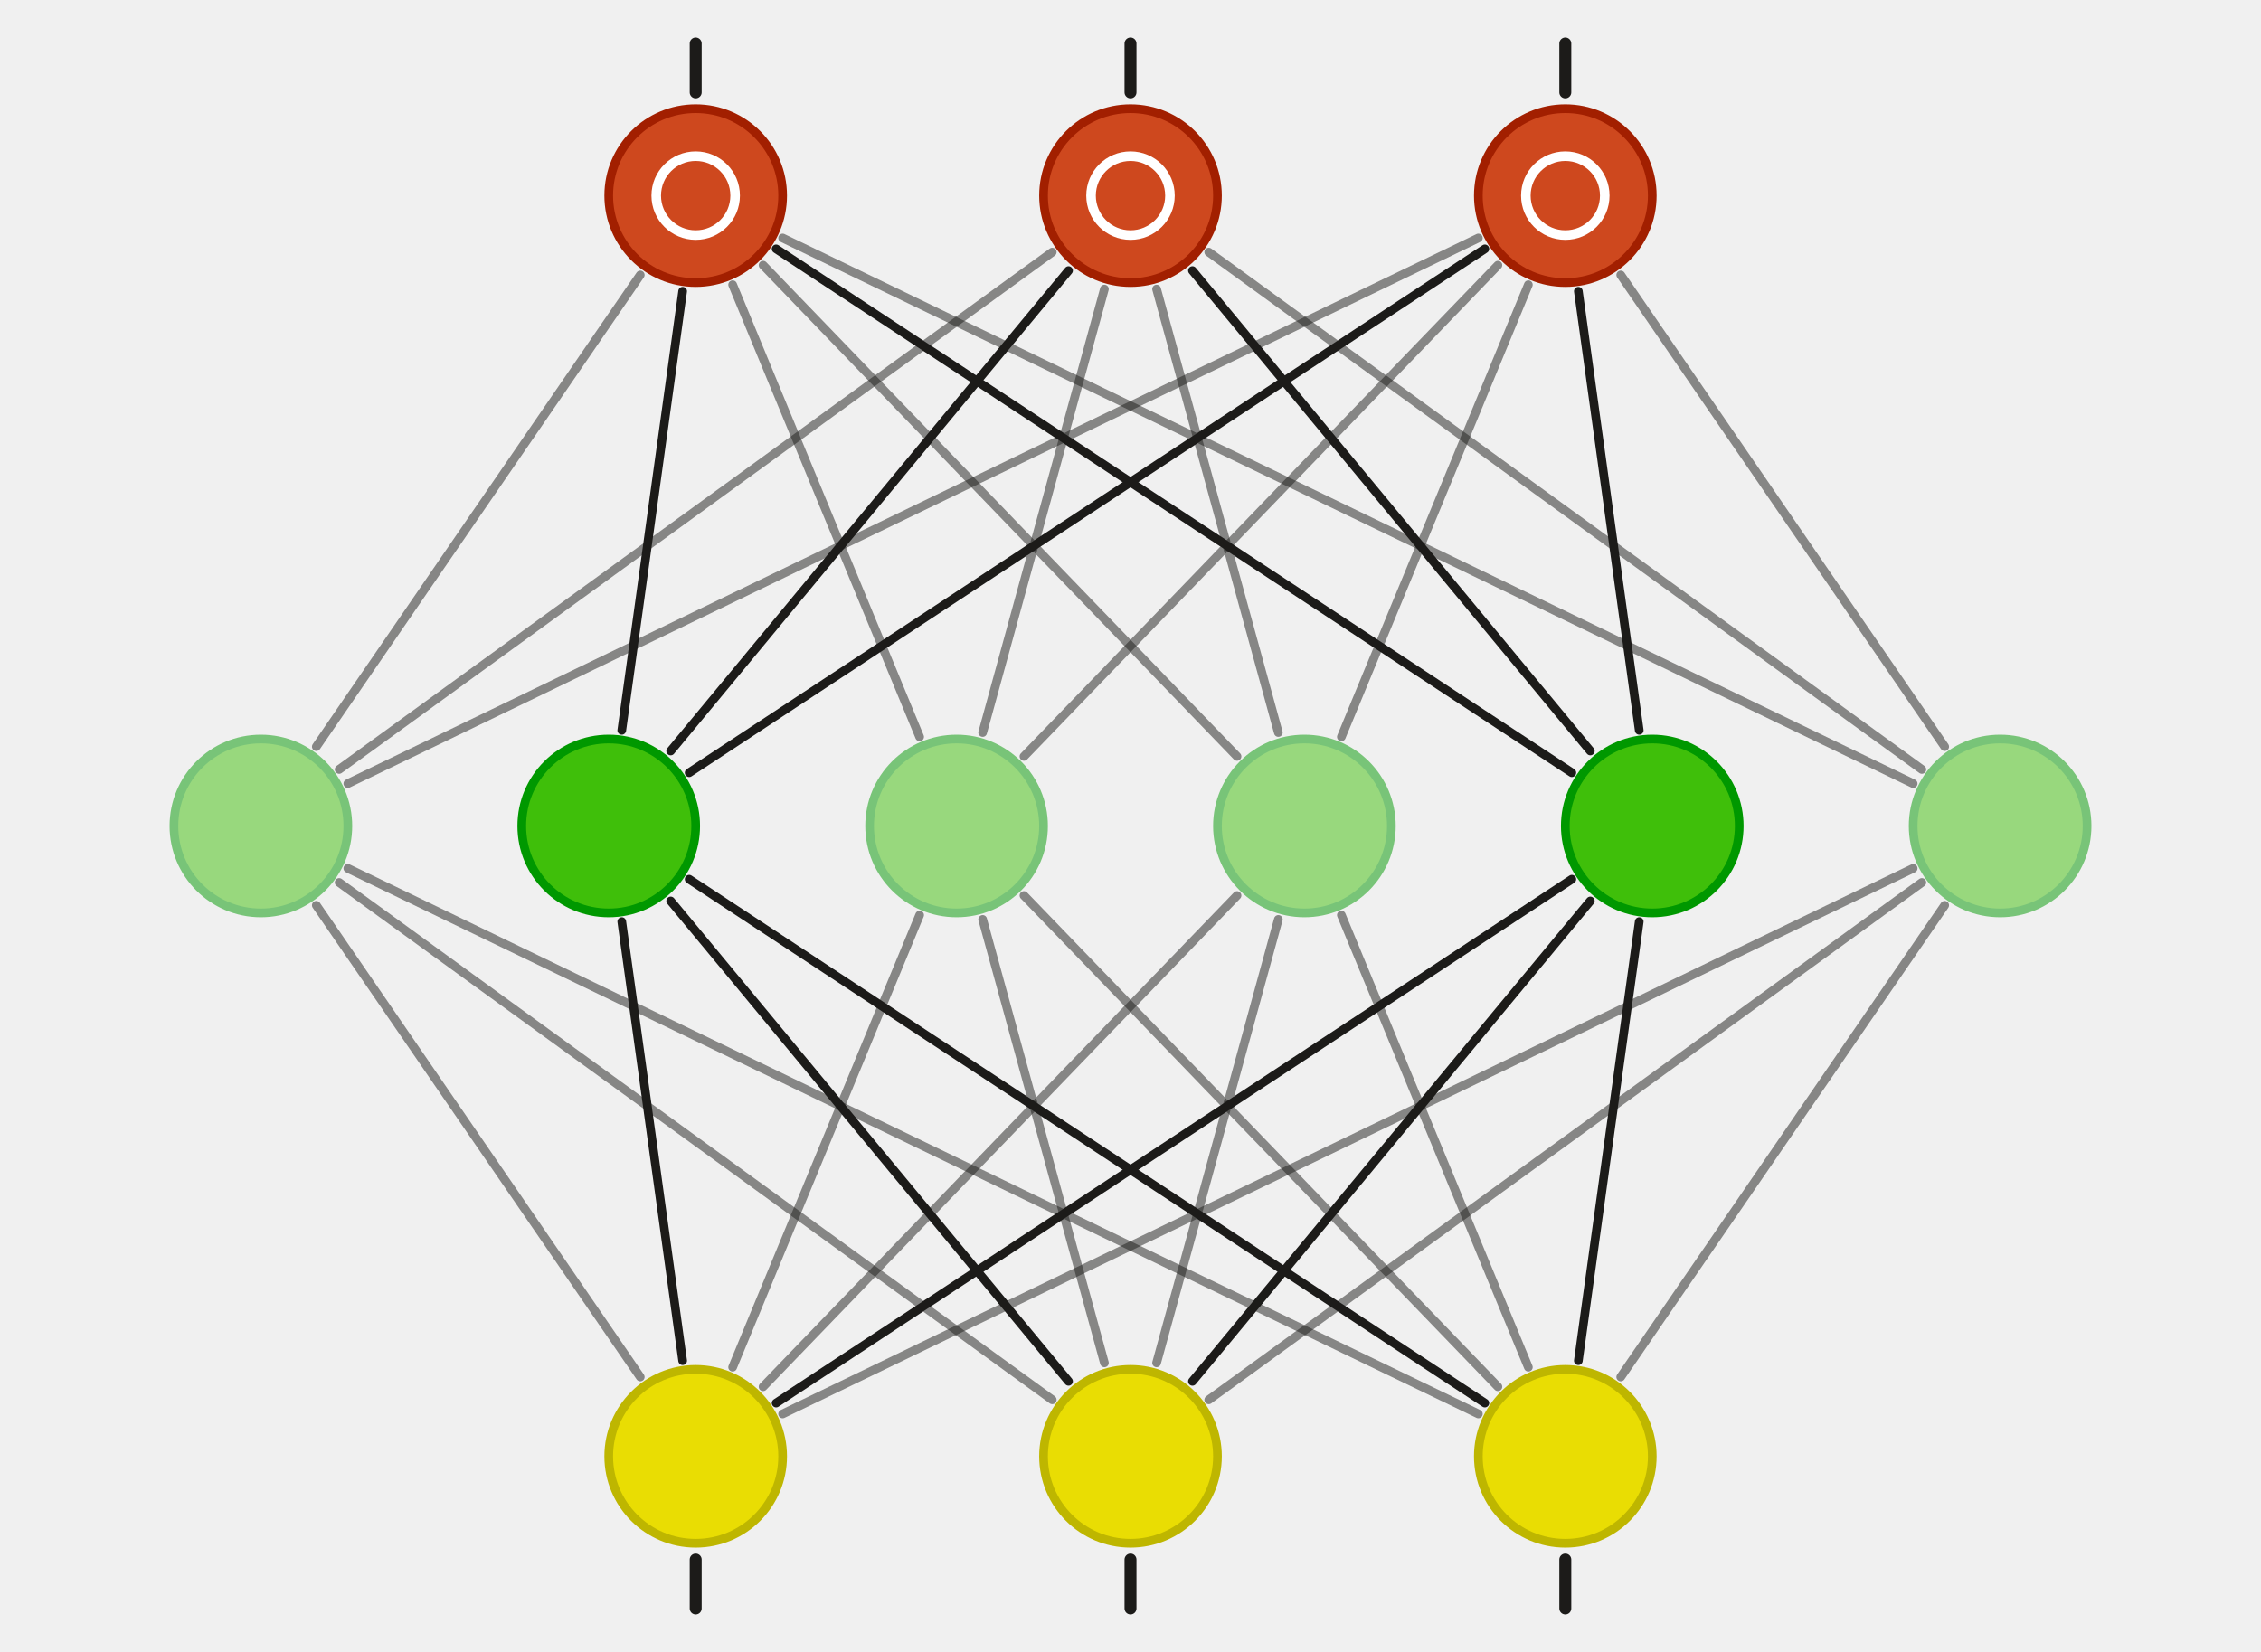
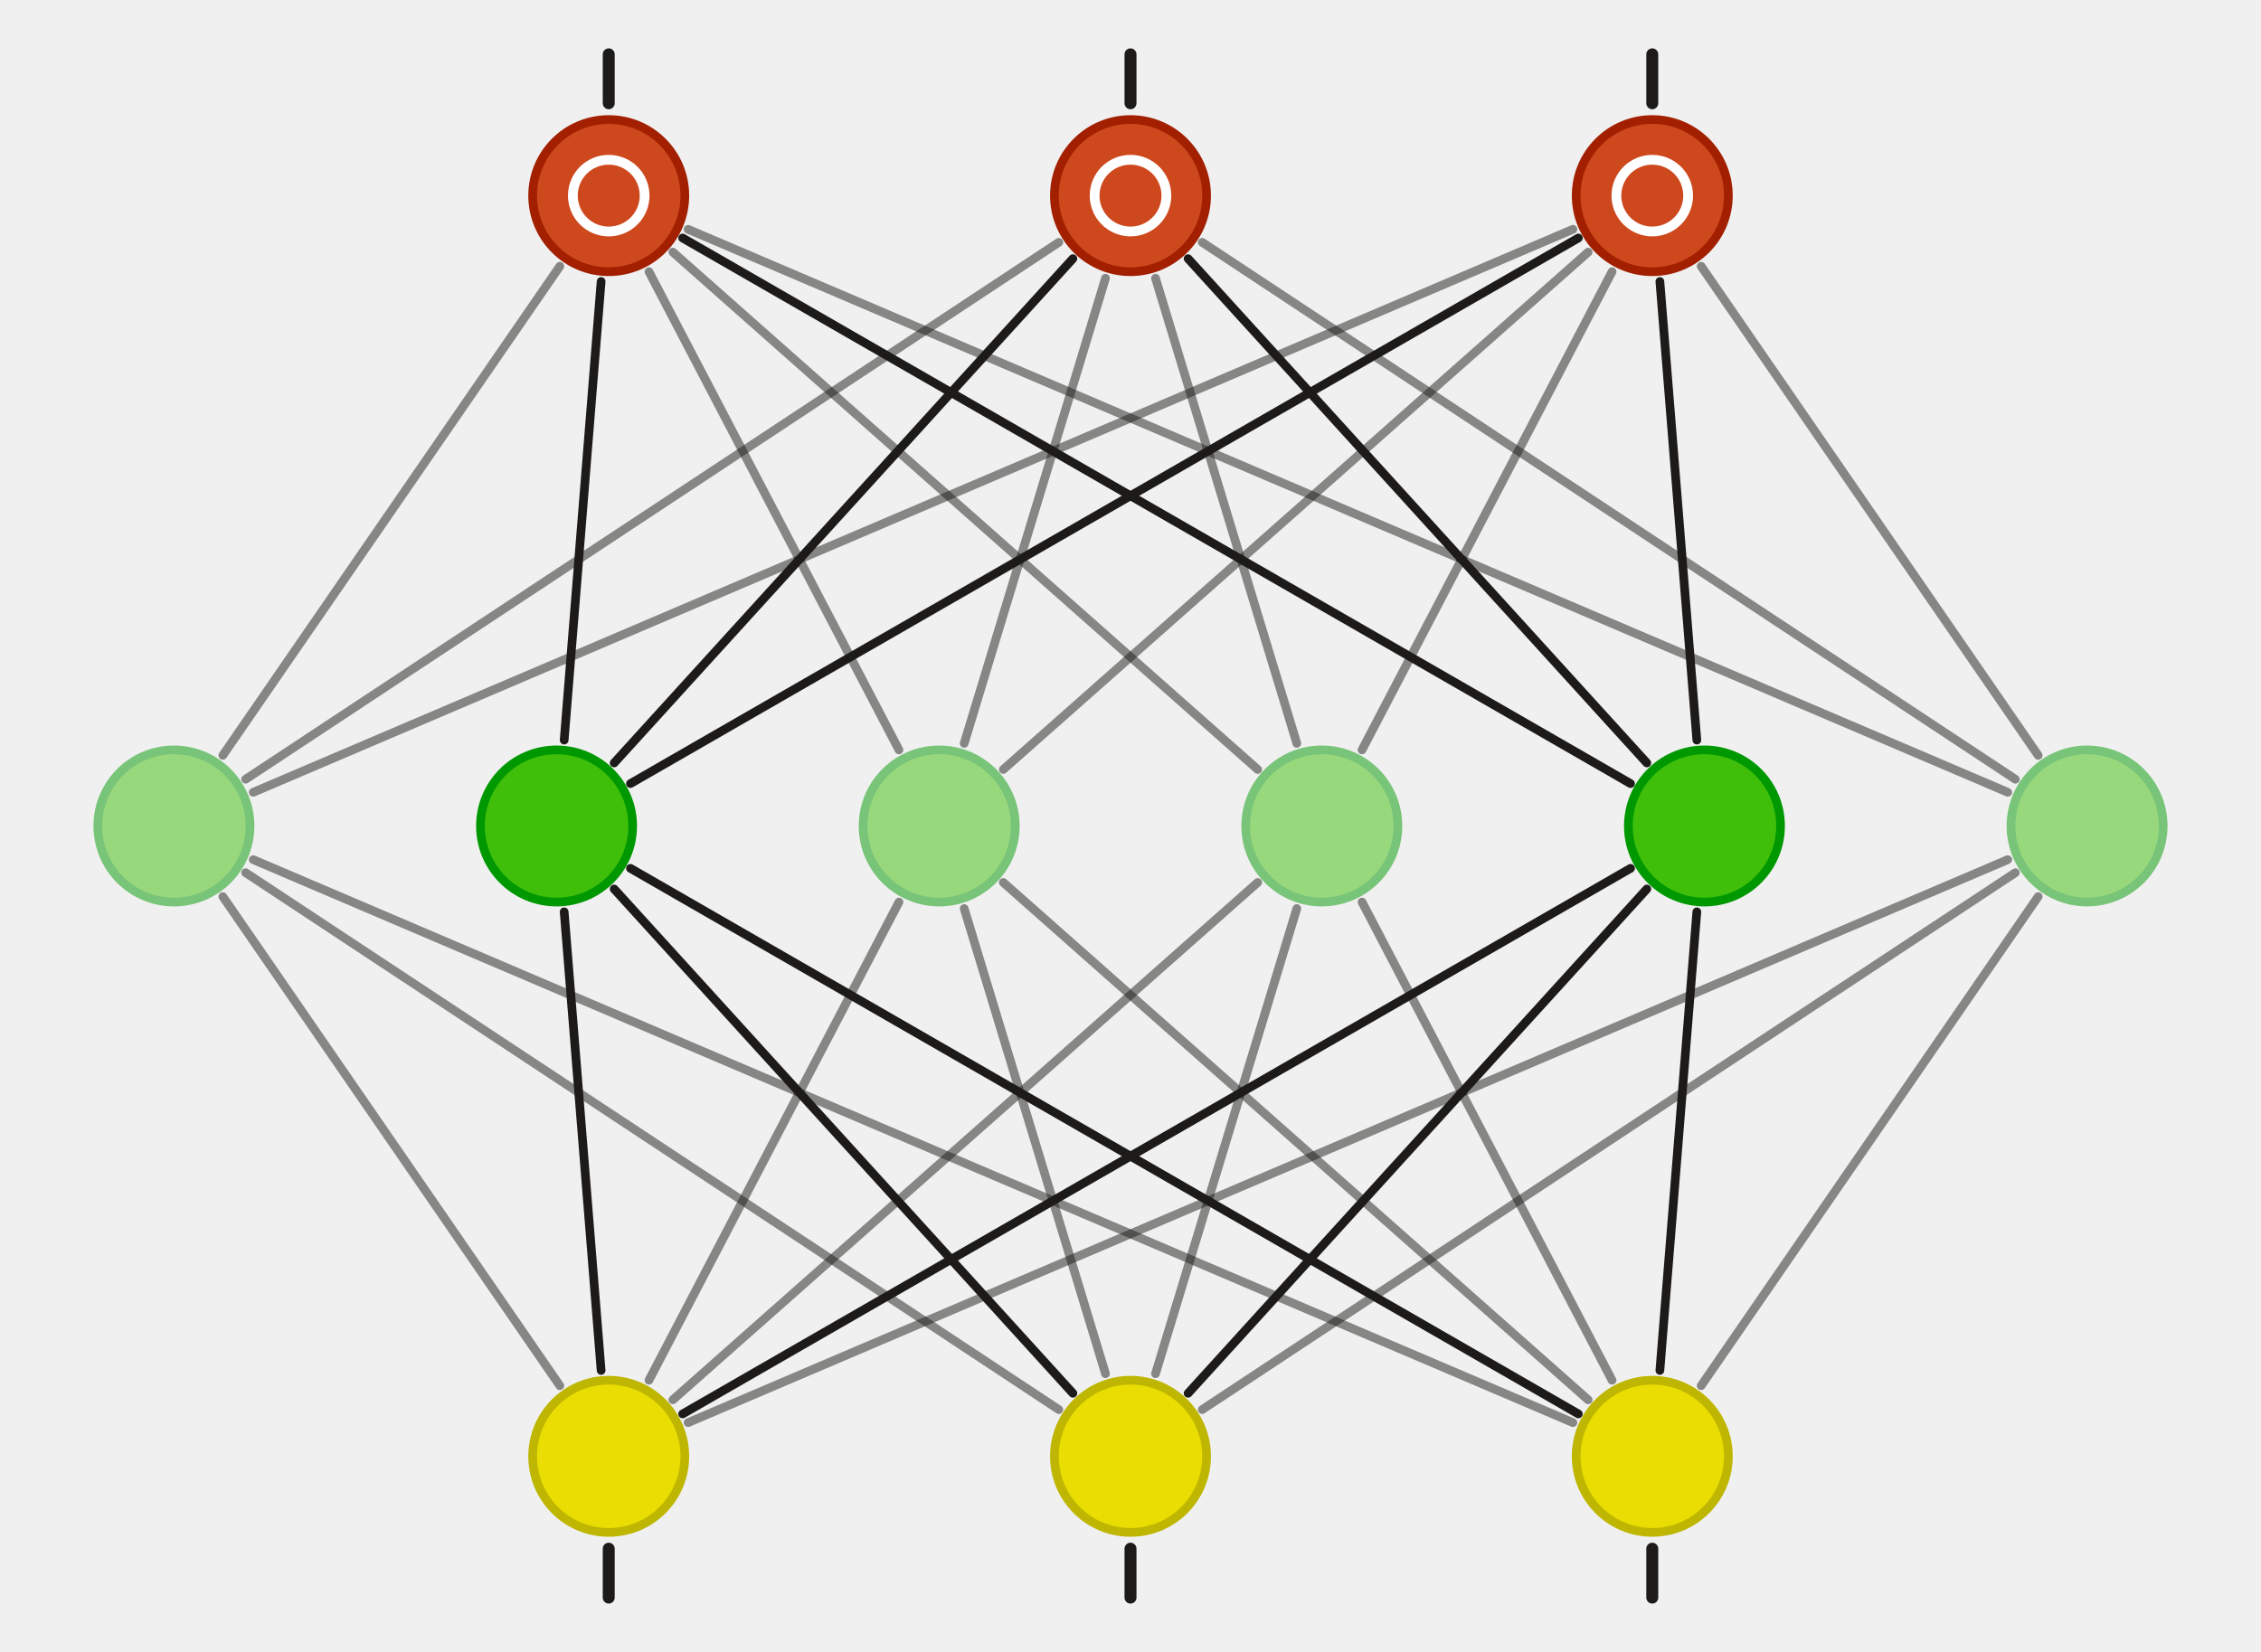
<svg xmlns="http://www.w3.org/2000/svg" viewBox="0 0 208 152" width="416" height="304" role="img">
  <defs>
    <marker id="arr-sparse_ae" viewBox="0 0 10 10" refX="8" refY="5" markerUnits="userSpaceOnUse" markerWidth="5.4" markerHeight="5.4" orient="auto-start-reverse">
      <path d="M2 1L8 5L2 9" fill="none" stroke="#1C1B19" stroke-width="1.481" stroke-linecap="round" stroke-linejoin="round" />
    </marker>
  </defs>
  <g fill="none" stroke="#1C1B19" stroke-width="0.8" stroke-linecap="round" stroke-linejoin="round">
-     <line x1="58.9" y1="126.7" x2="29.1" y2="83.3" opacity="0.5" />
-     <line x1="96.8" y1="128.8" x2="31.2" y2="81.2" opacity="0.5" />
-     <line x1="136" y1="130.1" x2="32" y2="79.9" opacity="0.5" />
-     <line x1="62.8" y1="125.2" x2="57.2" y2="84.8" />
-     <line x1="98.3" y1="127.1" x2="61.7" y2="82.9" />
-     <line x1="136.6" y1="129.1" x2="63.4" y2="80.9" />
-     <line x1="67.4" y1="125.8" x2="84.6" y2="84.2" opacity="0.5" />
-     <line x1="101.6" y1="125.4" x2="90.4" y2="84.6" opacity="0.5" />
-     <line x1="137.8" y1="127.6" x2="94.2" y2="82.4" opacity="0.5" />
-     <line x1="70.2" y1="127.6" x2="113.8" y2="82.4" opacity="0.5" />
-     <line x1="106.4" y1="125.4" x2="117.6" y2="84.6" opacity="0.5" />
-     <line x1="140.6" y1="125.8" x2="123.4" y2="84.2" opacity="0.5" />
-     <line x1="71.4" y1="129.1" x2="144.6" y2="80.9" />
-     <line x1="109.7" y1="127.1" x2="146.3" y2="82.9" />
-     <line x1="145.2" y1="125.2" x2="150.8" y2="84.8" />
-     <line x1="72" y1="130.1" x2="176" y2="79.9" opacity="0.5" />
-     <line x1="111.2" y1="128.8" x2="176.8" y2="81.2" opacity="0.5" />
-     <line x1="149.1" y1="126.7" x2="178.9" y2="83.3" opacity="0.5" />
-     <line x1="29.1" y1="68.7" x2="58.9" y2="25.3" opacity="0.5" />
-     <line x1="57.2" y1="67.2" x2="62.8" y2="26.8" />
-     <line x1="84.6" y1="67.8" x2="67.4" y2="26.2" opacity="0.5" />
-     <line x1="113.8" y1="69.6" x2="70.2" y2="24.4" opacity="0.5" />
-     <line x1="144.6" y1="71.1" x2="71.4" y2="22.9" />
-     <line x1="176" y1="72.1" x2="72" y2="21.9" opacity="0.5" />
-     <line x1="31.2" y1="70.8" x2="96.8" y2="23.2" opacity="0.5" />
-     <line x1="61.7" y1="69.1" x2="98.3" y2="24.9" />
-     <line x1="90.4" y1="67.4" x2="101.6" y2="26.6" opacity="0.5" />
-     <line x1="117.6" y1="67.4" x2="106.4" y2="26.6" opacity="0.5" />
-     <line x1="146.3" y1="69.1" x2="109.7" y2="24.9" />
-     <line x1="176.8" y1="70.8" x2="111.2" y2="23.2" opacity="0.5" />
-     <line x1="32" y1="72.1" x2="136" y2="21.9" opacity="0.5" />
-     <line x1="63.4" y1="71.1" x2="136.6" y2="22.9" />
-     <line x1="94.2" y1="69.6" x2="137.8" y2="24.4" opacity="0.5" />
-     <line x1="123.4" y1="67.8" x2="140.6" y2="26.2" opacity="0.5" />
-     <line x1="150.8" y1="67.2" x2="145.2" y2="26.8" />
-     <line x1="178.9" y1="68.7" x2="149.1" y2="25.3" opacity="0.5" />
+     <line x1="51.5" y1="127.5" x2="20.5" y2="82.5" opacity="0.5" />
+     <line x1="97.4" y1="129.7" x2="22.6" y2="80.3" opacity="0.5" />
+     <line x1="144.7" y1="130.9" x2="23.3" y2="79.1" opacity="0.5" />
+     <line x1="55.3" y1="126.1" x2="51.9" y2="83.9" />
+     <line x1="98.7" y1="128.2" x2="56.5" y2="81.8" />
+     <line x1="145.2" y1="130.1" x2="58" y2="79.9" />
+     <line x1="59.7" y1="127" x2="82.7" y2="83" opacity="0.5" />
+     <line x1="101.7" y1="126.4" x2="88.7" y2="83.6" opacity="0.5" />
+     <line x1="146.1" y1="128.8" x2="92.3" y2="81.2" opacity="0.5" />
+     <line x1="61.9" y1="128.8" x2="115.7" y2="81.2" opacity="0.5" />
+     <line x1="106.3" y1="126.4" x2="119.3" y2="83.6" opacity="0.5" />
+     <line x1="148.3" y1="127" x2="125.3" y2="83" opacity="0.5" />
+     <line x1="62.8" y1="130.1" x2="150" y2="79.9" />
+     <line x1="109.3" y1="128.2" x2="151.5" y2="81.8" />
+     <line x1="152.7" y1="126.1" x2="156.1" y2="83.9" />
+     <line x1="63.3" y1="130.9" x2="184.7" y2="79.1" opacity="0.5" />
+     <line x1="110.6" y1="129.7" x2="185.4" y2="80.3" opacity="0.5" />
+     <line x1="156.5" y1="127.5" x2="187.5" y2="82.5" opacity="0.5" />
+     <line x1="20.5" y1="69.5" x2="51.5" y2="24.5" opacity="0.5" />
+     <line x1="51.9" y1="68.1" x2="55.3" y2="25.9" />
+     <line x1="82.7" y1="69" x2="59.7" y2="25" opacity="0.5" />
+     <line x1="115.7" y1="70.8" x2="61.9" y2="23.2" opacity="0.5" />
+     <line x1="150" y1="72.1" x2="62.8" y2="21.9" />
+     <line x1="184.7" y1="72.9" x2="63.3" y2="21.1" opacity="0.5" />
+     <line x1="22.6" y1="71.7" x2="97.4" y2="22.3" opacity="0.5" />
+     <line x1="56.5" y1="70.2" x2="98.7" y2="23.8" />
+     <line x1="88.7" y1="68.4" x2="101.7" y2="25.6" opacity="0.5" />
+     <line x1="119.3" y1="68.4" x2="106.3" y2="25.6" opacity="0.5" />
+     <line x1="151.5" y1="70.2" x2="109.3" y2="23.8" />
+     <line x1="185.4" y1="71.7" x2="110.6" y2="22.3" opacity="0.5" />
+     <line x1="23.3" y1="72.9" x2="144.7" y2="21.1" opacity="0.5" />
+     <line x1="58" y1="72.1" x2="145.2" y2="21.9" />
+     <line x1="92.3" y1="70.8" x2="146.1" y2="23.2" opacity="0.5" />
+     <line x1="125.3" y1="69" x2="148.3" y2="25" opacity="0.5" />
+     <line x1="156.1" y1="68.1" x2="152.7" y2="25.9" />
+     <line x1="187.5" y1="69.5" x2="156.5" y2="24.5" opacity="0.5" />
  </g>
-   <circle cx="64" cy="134" r="8" fill="#E9DD03" stroke="#BEB600" stroke-width="0.8" />
+   <circle cx="56" cy="134" r="7" fill="#E9DD03" stroke="#BEB600" stroke-width="0.8" />
  <g stroke="#1C1B19" stroke-width="1.1" stroke-linecap="round">
-     <line x1="64" y1="143.5" x2="64" y2="148" />
+     <line x1="56" y1="142.5" x2="56" y2="147" />
  </g>
-   <circle cx="104" cy="134" r="8" fill="#E9DD03" stroke="#BEB600" stroke-width="0.8" />
+   <circle cx="104" cy="134" r="7" fill="#E9DD03" stroke="#BEB600" stroke-width="0.8" />
  <g stroke="#1C1B19" stroke-width="1.1" stroke-linecap="round">
-     <line x1="104" y1="143.5" x2="104" y2="148" />
+     <line x1="104" y1="142.5" x2="104" y2="147" />
  </g>
-   <circle cx="144" cy="134" r="8" fill="#E9DD03" stroke="#BEB600" stroke-width="0.8" />
+   <circle cx="152" cy="134" r="7" fill="#E9DD03" stroke="#BEB600" stroke-width="0.8" />
  <g stroke="#1C1B19" stroke-width="1.1" stroke-linecap="round">
-     <line x1="144" y1="143.5" x2="144" y2="148" />
+     <line x1="152" y1="142.5" x2="152" y2="147" />
  </g>
  <g opacity="0.5">
-     <circle cx="24" cy="76" r="8" fill="#3FBF0A" stroke="#009800" stroke-width="0.8" />
+     <circle cx="16" cy="76" r="7" fill="#3FBF0A" stroke="#009800" stroke-width="0.8" />
  </g>
-   <circle cx="56" cy="76" r="8" fill="#3FBF0A" stroke="#009800" stroke-width="0.8" />
+   <circle cx="51.2" cy="76" r="7" fill="#3FBF0A" stroke="#009800" stroke-width="0.8" />
  <g opacity="0.5">
-     <circle cx="88" cy="76" r="8" fill="#3FBF0A" stroke="#009800" stroke-width="0.8" />
+     <circle cx="86.4" cy="76" r="7" fill="#3FBF0A" stroke="#009800" stroke-width="0.8" />
  </g>
  <g opacity="0.5">
-     <circle cx="120" cy="76" r="8" fill="#3FBF0A" stroke="#009800" stroke-width="0.8" />
+     <circle cx="121.6" cy="76" r="7" fill="#3FBF0A" stroke="#009800" stroke-width="0.8" />
  </g>
-   <circle cx="152" cy="76" r="8" fill="#3FBF0A" stroke="#009800" stroke-width="0.8" />
+   <circle cx="156.8" cy="76" r="7" fill="#3FBF0A" stroke="#009800" stroke-width="0.8" />
  <g opacity="0.5">
-     <circle cx="184" cy="76" r="8" fill="#3FBF0A" stroke="#009800" stroke-width="0.8" />
+     <circle cx="192" cy="76" r="7" fill="#3FBF0A" stroke="#009800" stroke-width="0.8" />
  </g>
-   <circle cx="64" cy="18" r="8" fill="#CE481E" stroke="#A21F00" stroke-width="0.8" />
-   <g fill="none" stroke="#FFFFFF" stroke-width="0.8" stroke-linejoin="round" transform="translate(64 18) scale(1.1) translate(-64 -18)">
-     <circle cx="64" cy="18" r="3.3" />
+   <circle cx="56" cy="18" r="7" fill="#CE481E" stroke="#A21F00" stroke-width="0.8" />
+   <g fill="none" stroke="#FFFFFF" stroke-width="0.9" stroke-linejoin="round">
+     <circle cx="56" cy="18" r="3.3" />
  </g>
  <g stroke="#1C1B19" stroke-width="1.1" stroke-linecap="round">
-     <line x1="64" y1="8.5" x2="64" y2="4" />
+     <line x1="56" y1="9.5" x2="56" y2="5" />
  </g>
-   <circle cx="104" cy="18" r="8" fill="#CE481E" stroke="#A21F00" stroke-width="0.8" />
-   <g fill="none" stroke="#FFFFFF" stroke-width="0.8" stroke-linejoin="round" transform="translate(104 18) scale(1.1) translate(-104 -18)">
+   <circle cx="104" cy="18" r="7" fill="#CE481E" stroke="#A21F00" stroke-width="0.8" />
+   <g fill="none" stroke="#FFFFFF" stroke-width="0.9" stroke-linejoin="round">
    <circle cx="104" cy="18" r="3.3" />
  </g>
  <g stroke="#1C1B19" stroke-width="1.1" stroke-linecap="round">
-     <line x1="104" y1="8.5" x2="104" y2="4" />
+     <line x1="104" y1="9.5" x2="104" y2="5" />
  </g>
-   <circle cx="144" cy="18" r="8" fill="#CE481E" stroke="#A21F00" stroke-width="0.8" />
-   <g fill="none" stroke="#FFFFFF" stroke-width="0.8" stroke-linejoin="round" transform="translate(144 18) scale(1.1) translate(-144 -18)">
-     <circle cx="144" cy="18" r="3.3" />
+   <circle cx="152" cy="18" r="7" fill="#CE481E" stroke="#A21F00" stroke-width="0.8" />
+   <g fill="none" stroke="#FFFFFF" stroke-width="0.9" stroke-linejoin="round">
+     <circle cx="152" cy="18" r="3.3" />
  </g>
  <g stroke="#1C1B19" stroke-width="1.1" stroke-linecap="round">
-     <line x1="144" y1="8.5" x2="144" y2="4" />
+     <line x1="152" y1="9.5" x2="152" y2="5" />
  </g>
</svg>
